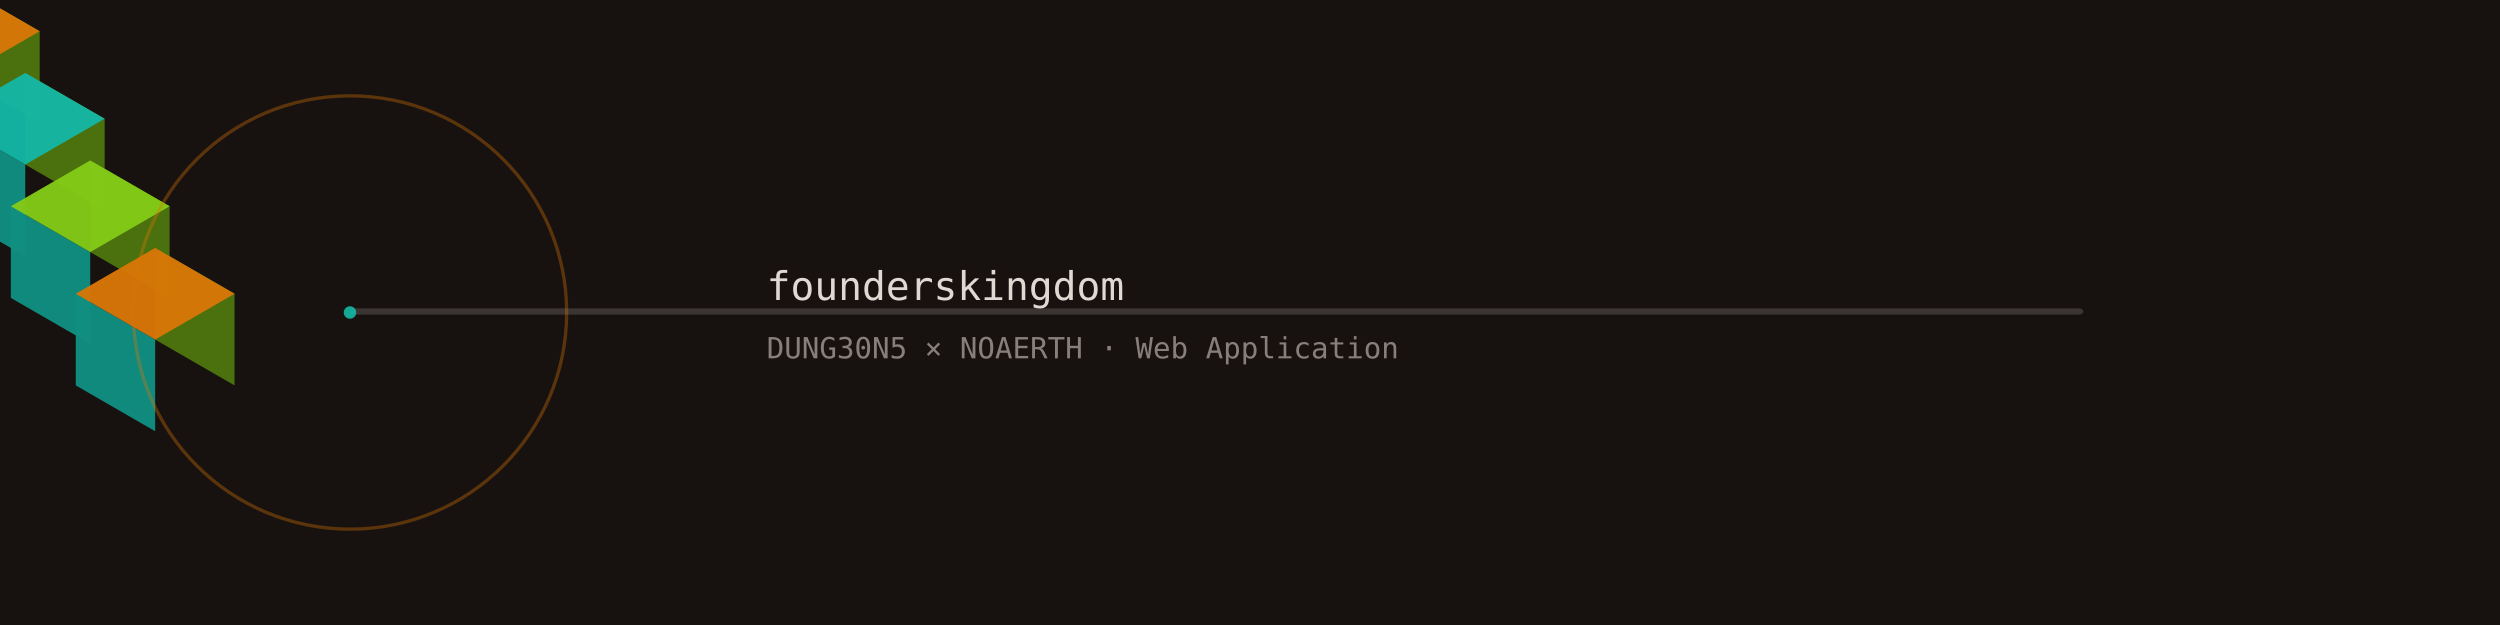
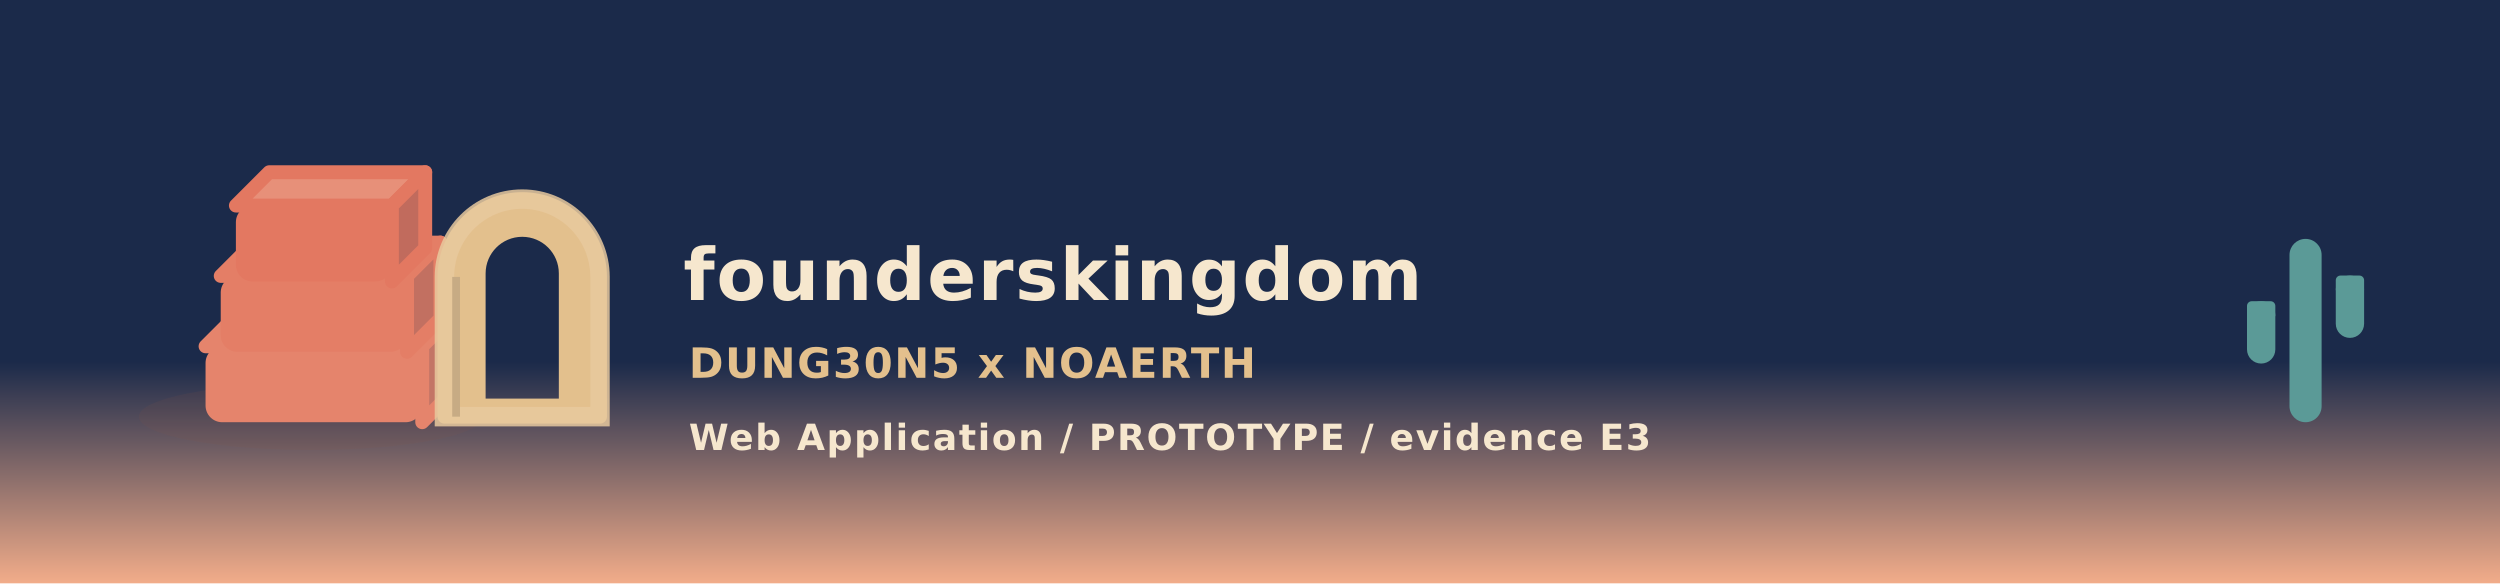
- <svg xmlns="http://www.w3.org/2000/svg" viewBox="0 0 1200 300" width="1200" height="300" role="img" aria-label="founderskingdom identity object">
-   <rect width="1200" height="300" fill="#17110f" />
-   <defs>
-     <linearGradient id="gft" x1="0" y1="0" x2="1" y2="1">
-       <stop offset="0%" stop-color="#d97706" />
-       <stop offset="100%" stop-color="#14b8a6" />
-     </linearGradient>
-   </defs>
-   <rect x="168.00" y="148.00" width="832.00" height="3.00" rx="2.00" fill="rgba(246,239,233,0.160)" opacity="1.00" />
-   <polygon points="-19.05,37.00 19.05,59.00 19.05,15.00 -19.05,-7.00" fill="#4d760d" opacity="0.95" />
-   <polygon points="-57.16,59.00 -19.05,81.00 -19.05,37.00 -57.16,15.00" fill="#109081" opacity="0.95" />
-   <polygon points="-19.05,-7.00 19.05,15.00 -19.05,37.00 -57.16,15.00" fill="#d97706" opacity="0.95" />
-   <polygon points="12.12,79.00 50.23,101.00 50.23,57.00 12.12,35.00" fill="#4d760d" opacity="0.95" />
-   <polygon points="-25.98,101.00 12.12,123.00 12.12,79.00 -25.98,57.00" fill="#109081" opacity="0.95" />
-   <polygon points="12.12,35.00 50.23,57.00 12.12,79.00 -25.98,57.00" fill="#14b8a6" opacity="0.95" />
-   <polygon points="43.30,121.00 81.41,143.00 81.41,99.00 43.30,77.00" fill="#4d760d" opacity="0.95" />
-   <polygon points="5.20,143.00 43.30,165.00 43.30,121.00 5.20,99.00" fill="#109081" opacity="0.95" />
-   <polygon points="43.30,77.00 81.41,99.00 43.30,121.00 5.20,99.00" fill="#84cc16" opacity="0.95" />
-   <polygon points="74.48,163.00 112.58,185.00 112.58,141.00 74.48,119.00" fill="#4d760d" opacity="0.95" />
-   <polygon points="36.37,185.00 74.48,207.00 74.48,163.00 36.37,141.00" fill="#109081" opacity="0.95" />
-   <polygon points="74.48,119.00 112.58,141.00 74.48,163.00 36.37,141.00" fill="#d97706" opacity="0.95" />
+ <svg xmlns="http://www.w3.org/2000/svg" width="900" height="210" viewBox="0 0 900 210" role="img" aria-label="founderskingdom - identity object">
+   <linearGradient id="skyf" x1="0" y1="0" x2="0" y2="1">
+     <stop offset="0" stop-color="#1b2a4a" />
+     <stop offset="0.62" stop-color="#1b2a4a" />
+     <stop offset="1" stop-color="#f3ad8a" />
+   </linearGradient>
+   <rect width="900" height="210" fill="url(#skyf)" />
+   <rect x="0" y="352" width="900" height="-142" fill="#e3c08d" />
+   <rect x="0" y="352" width="900" height="3" fill="#e6c596" />
+   <ellipse cx="112" cy="150" rx="62" ry="12" fill="rgba(138,90,68,0.11)" />
  <g>
-     <circle cx="168.00" cy="150.00" r="104.00" fill="none" stroke="rgba(217,119,6,0.350)" stroke-width="1.60" opacity="1.00" />
-     <animate attributeName="opacity" values="0.25;1.0;0.25" dur="15.3s" begin="0s" repeatCount="indefinite" />
+     <path d="M74,124.67 L152,124.67 L164,112.67 L86,112.67 Z" fill="#e99a82" stroke="#e5846c" stroke-width="5" stroke-linejoin="round" />
+     <path d="M152,124.67 L164,112.67 L164,140 L152,152 Z" fill="#c37566" stroke="#e5846c" stroke-width="5" stroke-linejoin="round" />
+     <rect x="74" y="124.67" width="78" height="27.33" rx="6" fill="#e5846c" />
+     <path d="M79.46,99.33 L146.54,99.33 L158.54,87.33 L91.46,87.33 Z" fill="#e8957d" stroke="#e47e66" stroke-width="5" stroke-linejoin="round" />
+     <path d="M146.54,99.33 L158.54,87.33 L158.54,114.67 L146.54,126.67 Z" fill="#c27061" stroke="#e47e66" stroke-width="5" stroke-linejoin="round" />
+     <rect x="79.46" y="99.33" width="67.08" height="27.33" rx="6" fill="#e47e66" />
+     <path d="M84.92,74 L141.08,74 L153.08,62 L96.92,62 Z" fill="#e79079" stroke="#e37861" stroke-width="5" stroke-linejoin="round" />
+     <path d="M141.08,74 L153.08,62 L153.08,89.33 L141.08,101.33 Z" fill="#c16b5d" stroke="#e37861" stroke-width="5" stroke-linejoin="round" />
+     <rect x="84.92" y="74" width="56.16" height="27.33" rx="6" fill="#e37861" />
+     <animate attributeName="opacity" values="0.72;1;0.72" dur="6s" begin="0s" repeatCount="indefinite" />
  </g>
-   <circle cx="168" cy="150" r="3" fill="rgba(20,184,166,0.900)">
-     <animate attributeName="opacity" values="0.35;0.95;0.35" dur="15.3s" begin="0s" repeatCount="indefinite" />
-   </circle>
-   <text x="368" y="144" font-family="ui-monospace,Menlo,monospace" font-size="19" fill="rgba(246,239,233,0.900)">founderskingdom</text>
-   <text x="368" y="172" font-family="ui-monospace,Menlo,monospace" font-size="14" fill="rgba(246,239,233,0.500)">DUNG30N5 × NOAERTH · Web Application</text>
+   <path d="M160,150 L160,99.68 A28,28 0 0 1 216,99.68 L216,150 Z M172.32,146 L172.32,98.43 A15.68,15.68 0 0 1 203.68,98.43 L203.68,146 Z" fill="#e3c08d" fill-rule="evenodd" stroke="#e3c08d" stroke-width="5" stroke-linejoin="round" />
+   <path d="M160,150 L160,99.68 A28,28 0 0 1 216,99.68 L216,150 Z" fill="none" stroke="#e8c99d" stroke-width="7" stroke-linecap="round" opacity="0.85" />
+   <rect x="162.8" y="99.68" width="2.8" height="50.32" fill="#c7ab84" />
+   <text x="246" y="108" font-family="Verdana,DejaVu Sans,sans-serif" font-size="26" font-weight="700" letter-spacing="0.6" fill="#f6e7ce" text-anchor="start">founderskingdom</text>
+   <text x="248" y="136" font-family="Verdana,DejaVu Sans,sans-serif" font-size="15" font-weight="700" letter-spacing="0.6" fill="#e3c08d" text-anchor="start">DUNG30N5 x NOAERTH</text>
+   <text x="248" y="162" font-family="Verdana,DejaVu Sans,sans-serif" font-size="13" font-weight="700" letter-spacing="0.6" fill="#f6e7ce" text-anchor="start">Web Application  /  PROTOTYPE  /  evidence E3</text>
+   <rect x="824.22" y="86" width="11.56" height="66" rx="5.78" fill="#5b9a97" />
+   <rect x="808.92" y="108.44" width="10.2" height="22.44" rx="5.1" fill="#5b9a97" />
+   <rect x="808.92" y="108.44" width="10.2" height="6.6" rx="1.7" fill="#5b9a97" />
+   <rect x="840.88" y="99.2" width="10.2" height="22.44" rx="5.1" fill="#5b9a97" />
+   <rect x="840.88" y="99.2" width="10.2" height="6.6" rx="1.7" fill="#5b9a97" />
</svg>
